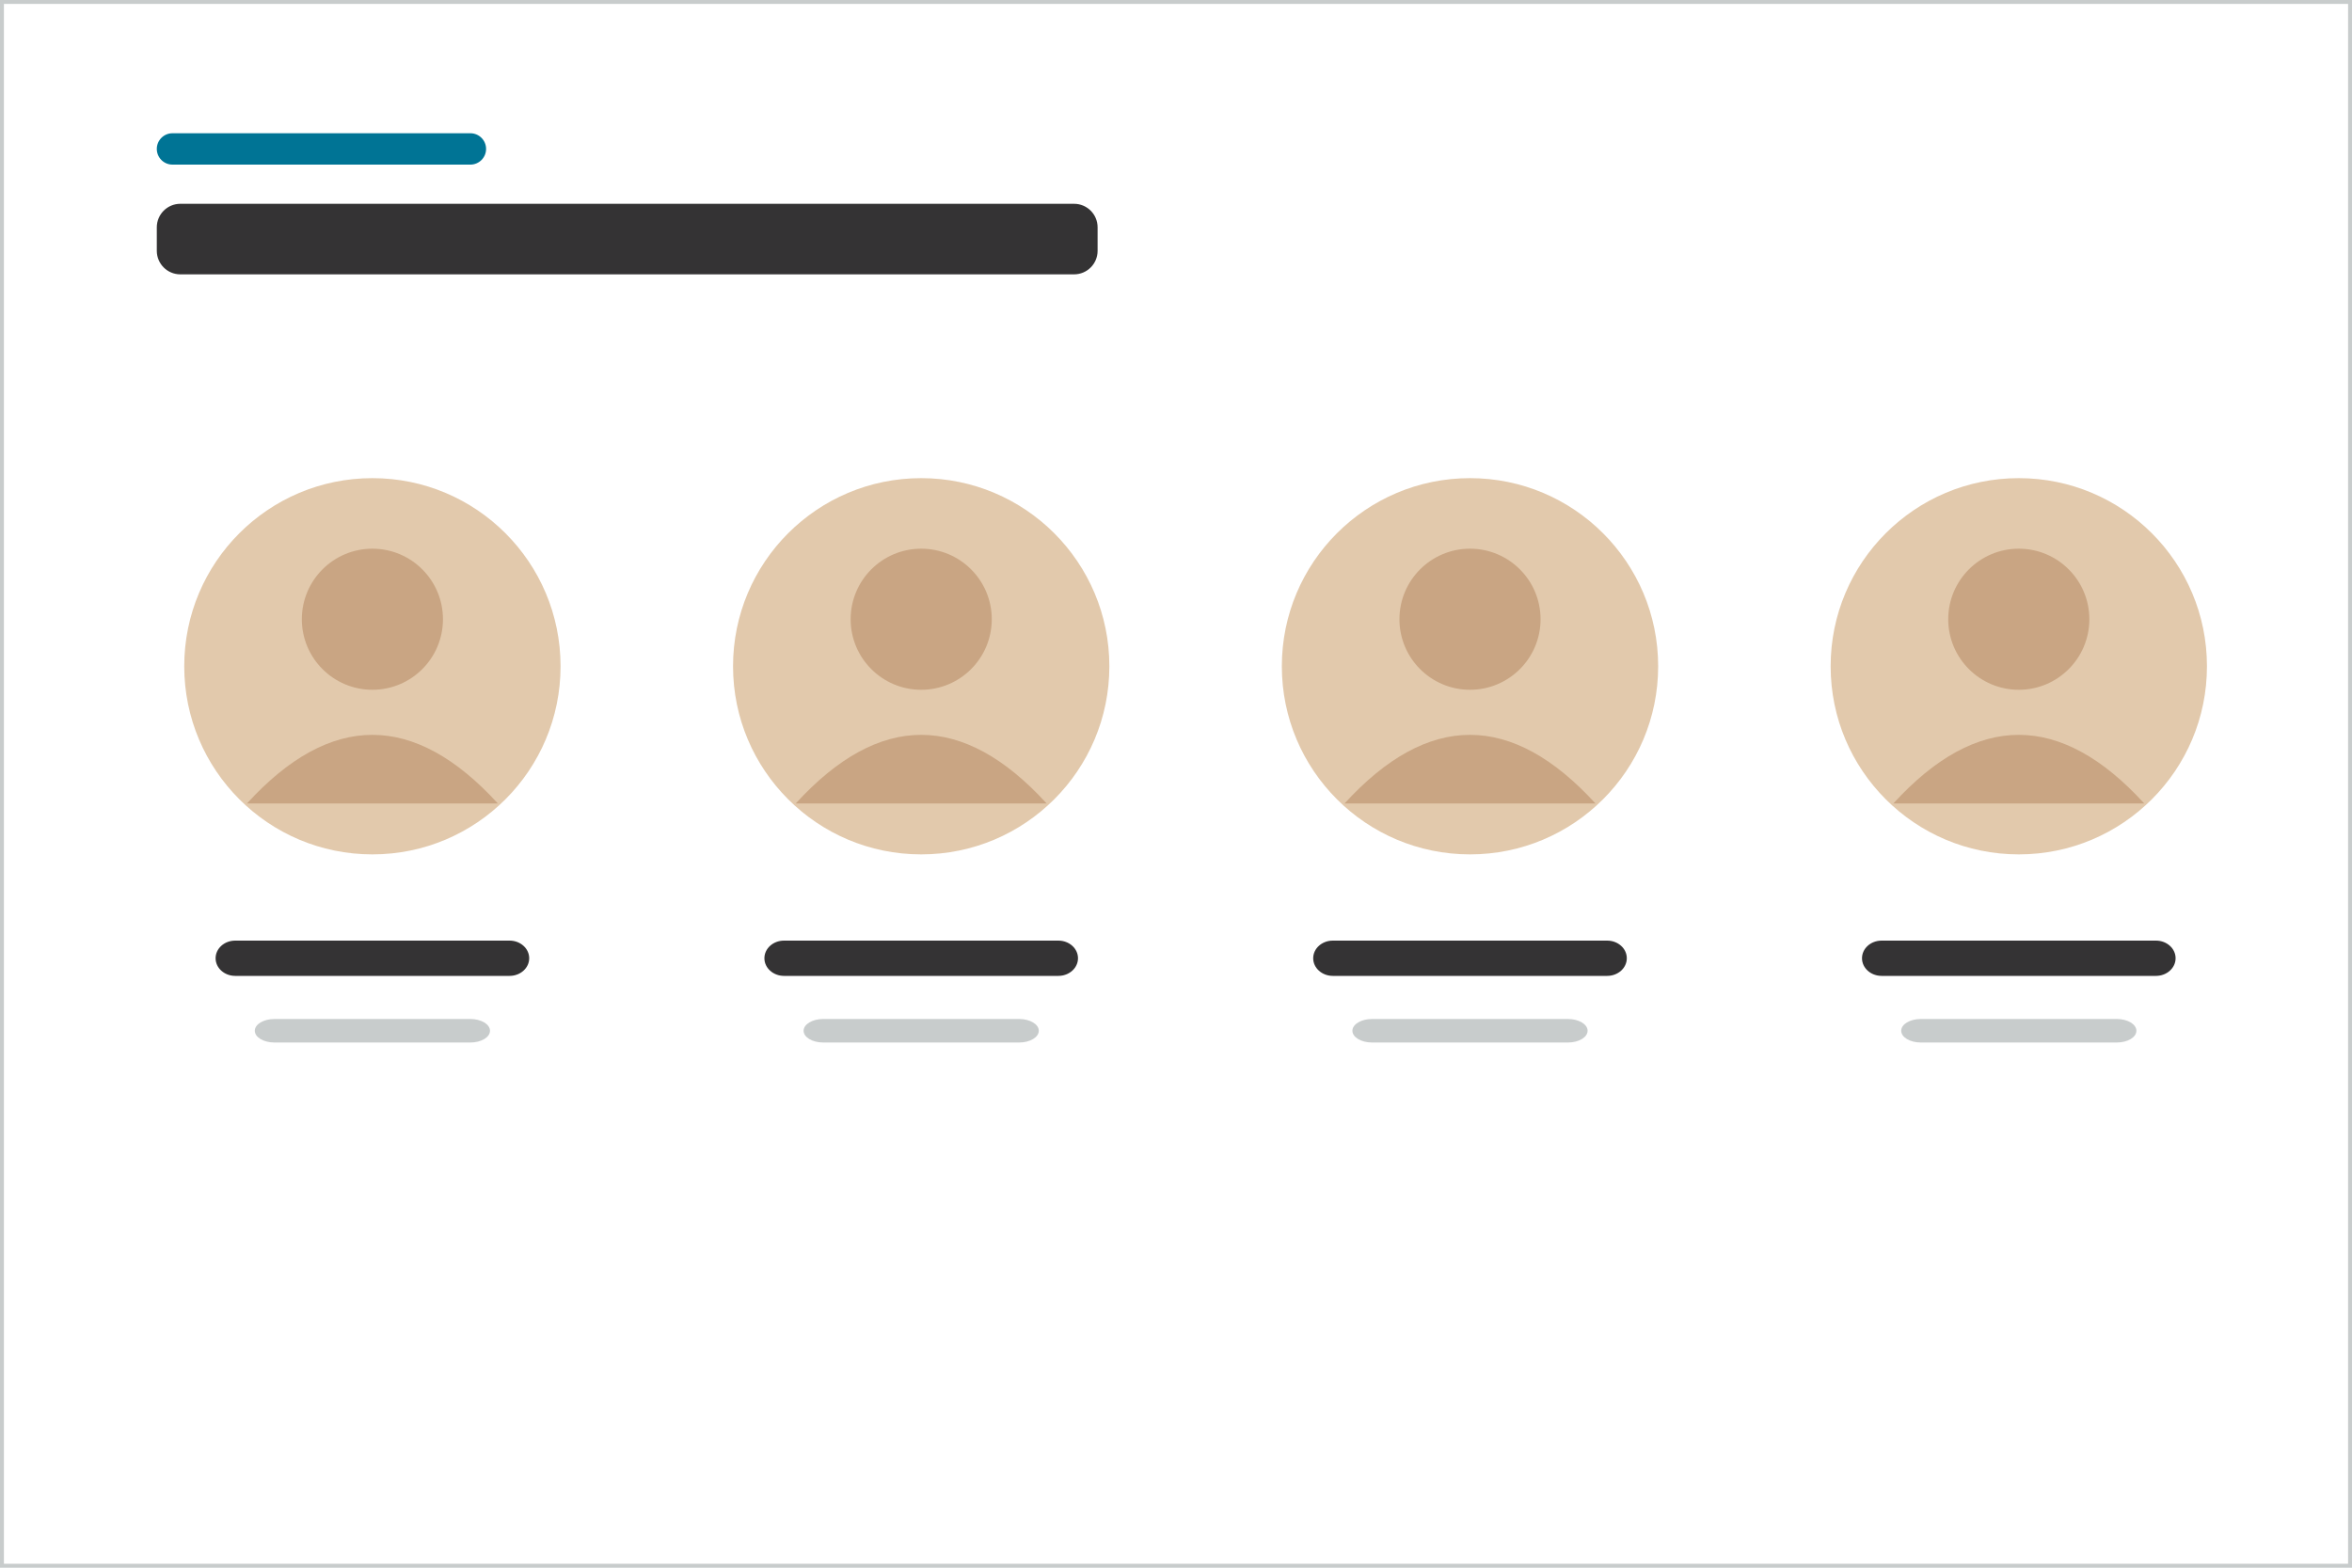
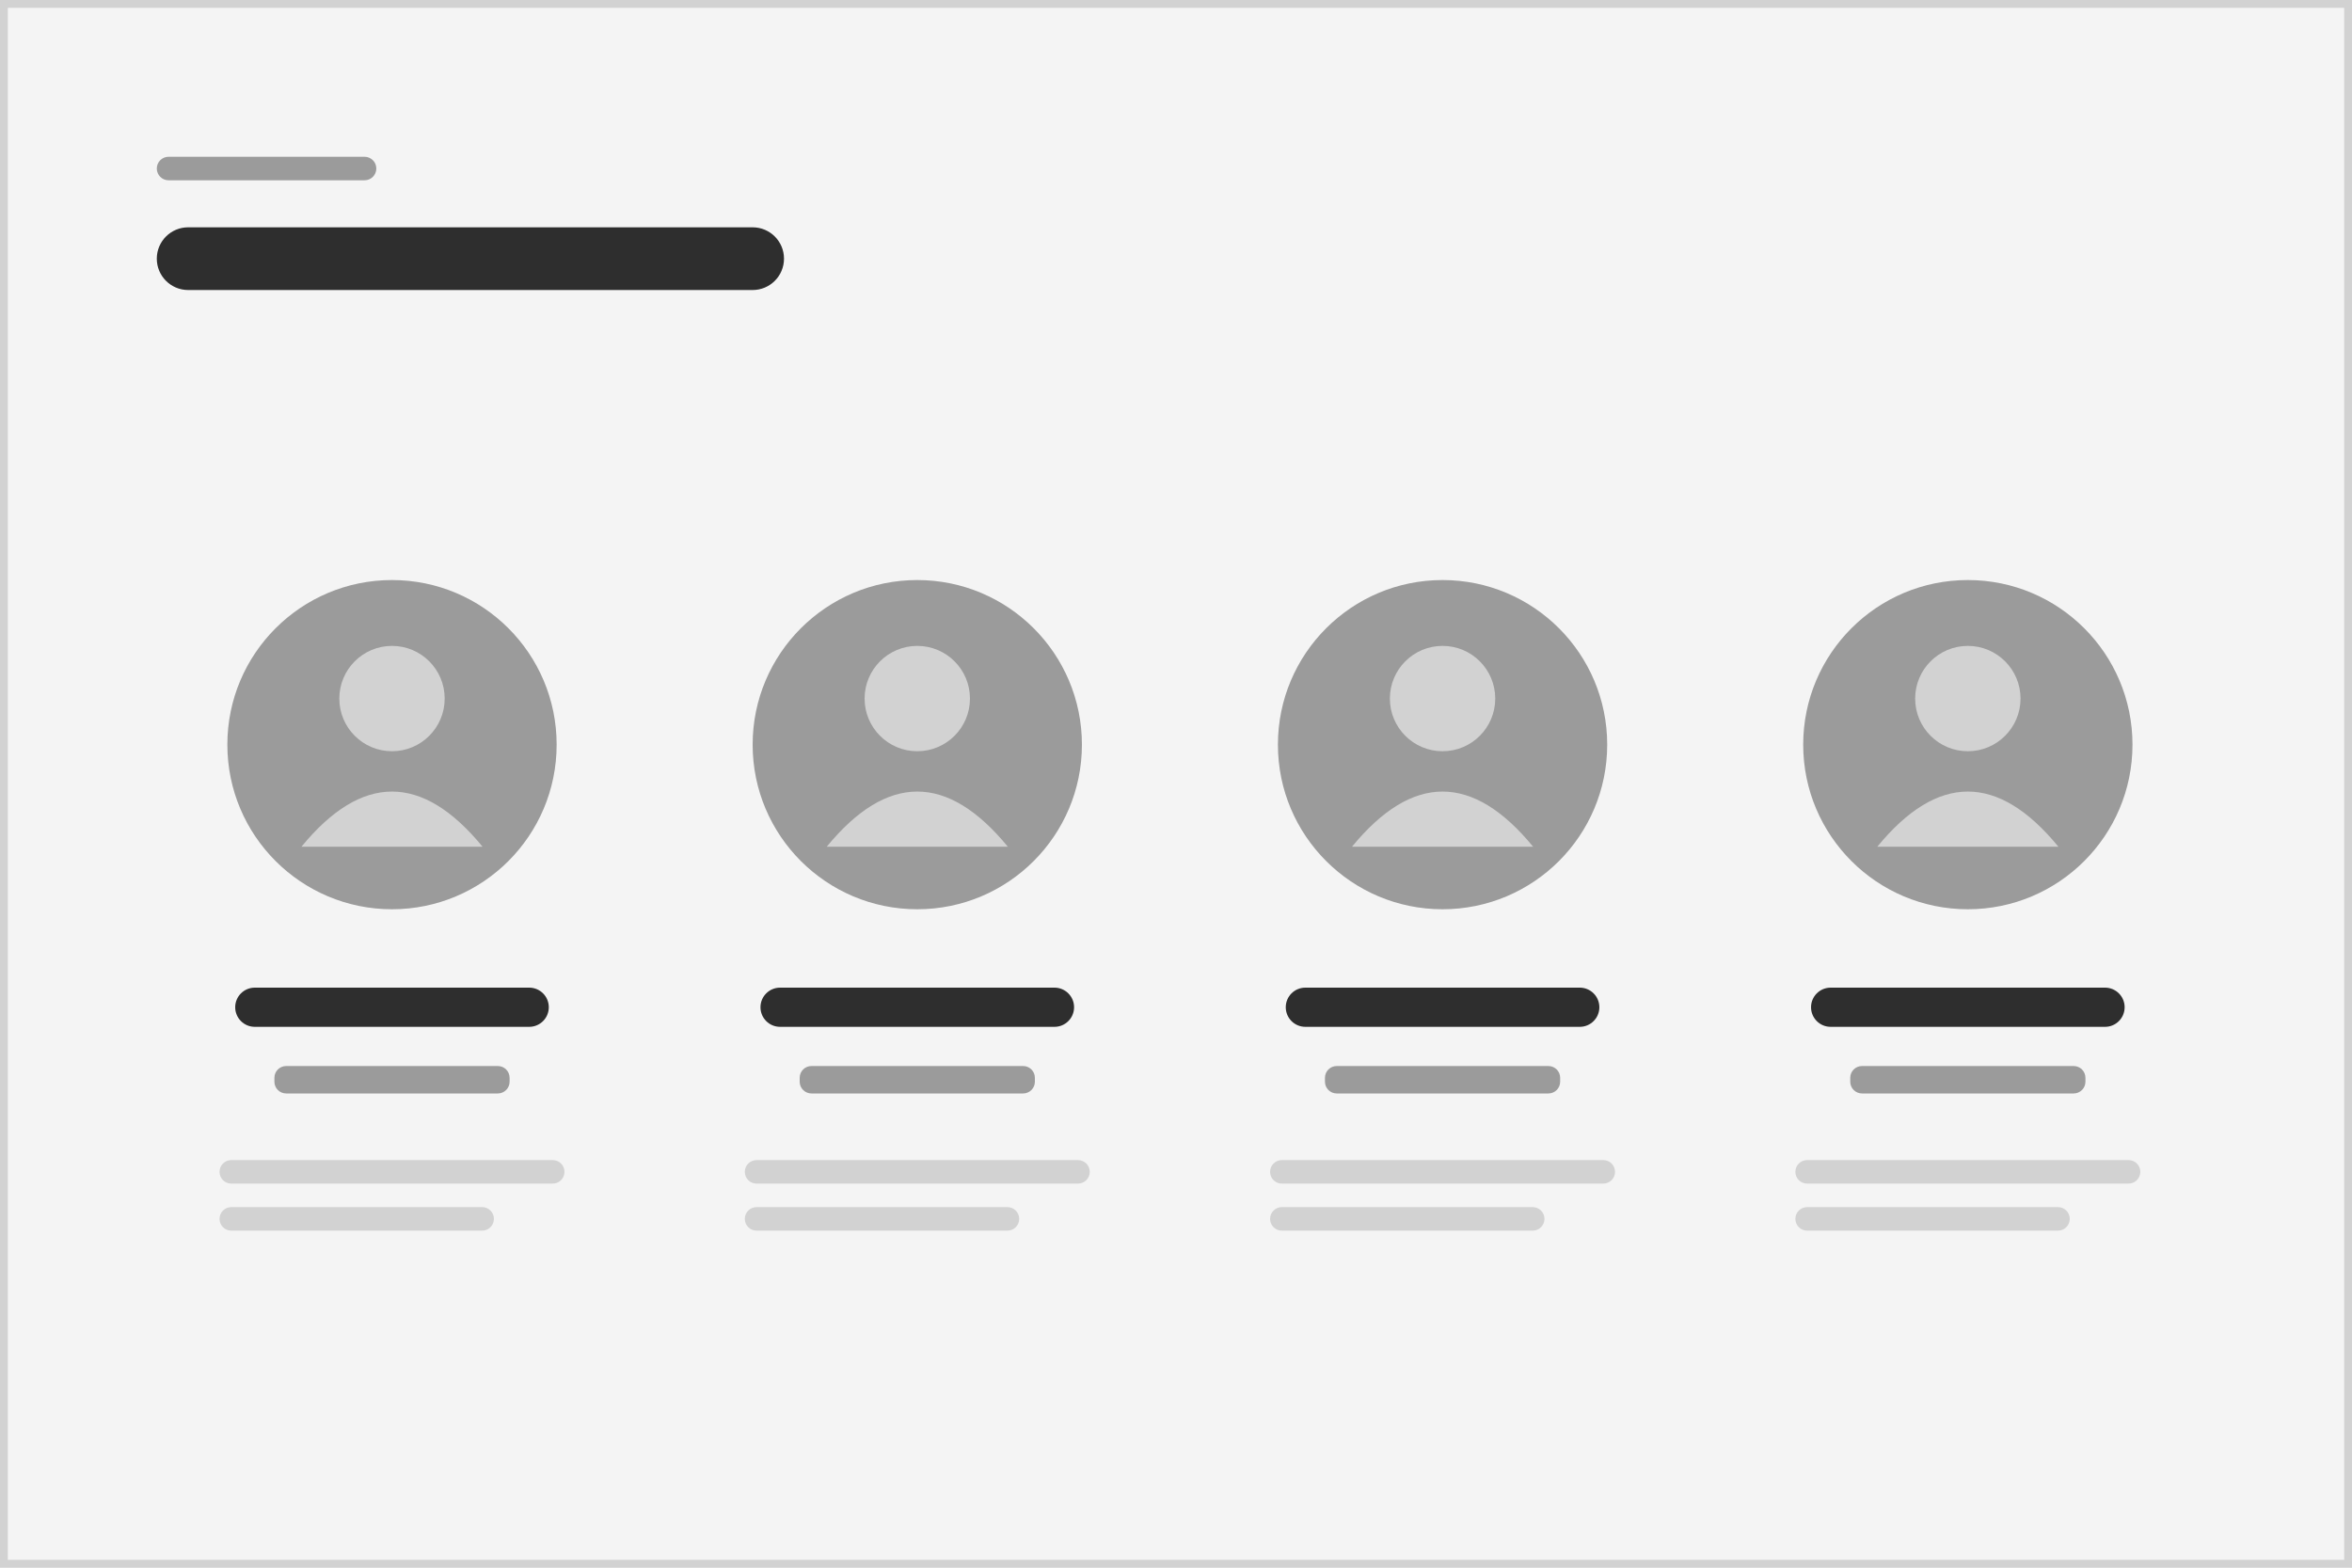
<svg xmlns="http://www.w3.org/2000/svg" viewBox="0 0 600 400" width="600" height="400" role="img">
-   <rect width="600" height="400" fill="#ffffff" />
-   <rect x="0.5" y="0.5" width="599" height="399" fill="none" stroke="#c8cccc" />
-   <rect x="40" y="34" width="84.0" height="8" rx="4" fill="#007495" />
-   <rect x="40" y="52" width="240" height="18" rx="6" fill="#343334" />
-   <circle cx="95" cy="170" r="48" fill="#e2c9ac" />
-   <circle cx="95" cy="158" r="18" fill="#c9a583" />
-   <path d="M63 205 Q95 170 127 205Z" fill="#c9a583" />
-   <rect x="55" y="240" width="80" height="9" rx="5" fill="#343334" />
-   <rect x="65" y="260" width="60" height="6" rx="5" fill="#c8cccc" />
-   <circle cx="235" cy="170" r="48" fill="#e2c9ac" />
-   <circle cx="235" cy="158" r="18" fill="#c9a583" />
-   <path d="M203 205 Q235 170 267 205Z" fill="#c9a583" />
-   <rect x="195" y="240" width="80" height="9" rx="5" fill="#343334" />
-   <rect x="205" y="260" width="60" height="6" rx="5" fill="#c8cccc" />
-   <circle cx="375" cy="170" r="48" fill="#e2c9ac" />
-   <circle cx="375" cy="158" r="18" fill="#c9a583" />
-   <path d="M343 205 Q375 170 407 205Z" fill="#c9a583" />
-   <rect x="335" y="240" width="80" height="9" rx="5" fill="#343334" />
-   <rect x="345" y="260" width="60" height="6" rx="5" fill="#c8cccc" />
-   <circle cx="515" cy="170" r="48" fill="#e2c9ac" />
-   <circle cx="515" cy="158" r="18" fill="#c9a583" />
-   <path d="M483 205 Q515 170 547 205Z" fill="#c9a583" />
-   <rect x="475" y="240" width="80" height="9" rx="5" fill="#343334" />
-   <rect x="485" y="260" width="60" height="6" rx="5" fill="#c8cccc" />
+   <rect x="0" y="0" width="600" height="400" rx="0" fill="#f4f4f4" />
+   <rect x="1" y="1" width="598" height="398" rx="0" fill="none" stroke="#d2d2d2" stroke-width="2" />
+   <rect x="40" y="40" width="56" height="6" rx="3" fill="#9b9b9b" />
+   <rect x="40" y="58" width="160" height="16" rx="8" fill="#2e2e2e" />
+   <circle cx="100" cy="190" r="42" fill="#9b9b9b" />
+   <circle cx="100" cy="178.24" r="13.44" fill="#d2d2d2" />
+   <path d="M76.9 216.04 Q100 187.9 123.1 216.04 Z" fill="#d2d2d2" />
+   <rect x="60" y="252" width="80" height="10" rx="5" fill="#2e2e2e" />
+   <rect x="70" y="272" width="60" height="7" rx="3" fill="#9b9b9b" />
+   <rect x="56" y="296" width="88" height="6" rx="3" fill="#d2d2d2" />
+   <rect x="56" y="308" width="70" height="6" rx="3" fill="#d2d2d2" />
+   <circle cx="234" cy="190" r="42" fill="#9b9b9b" />
+   <circle cx="234" cy="178.24" r="13.44" fill="#d2d2d2" />
+   <path d="M210.9 216.04 Q234 187.9 257.1 216.04 Z" fill="#d2d2d2" />
+   <rect x="194" y="252" width="80" height="10" rx="5" fill="#2e2e2e" />
+   <rect x="204" y="272" width="60" height="7" rx="3" fill="#9b9b9b" />
+   <rect x="190" y="296" width="88" height="6" rx="3" fill="#d2d2d2" />
+   <rect x="190" y="308" width="70" height="6" rx="3" fill="#d2d2d2" />
+   <circle cx="368" cy="190" r="42" fill="#9b9b9b" />
+   <circle cx="368" cy="178.24" r="13.44" fill="#d2d2d2" />
+   <path d="M344.9 216.04 Q368 187.9 391.1 216.04 Z" fill="#d2d2d2" />
+   <rect x="328" y="252" width="80" height="10" rx="5" fill="#2e2e2e" />
+   <rect x="338" y="272" width="60" height="7" rx="3" fill="#9b9b9b" />
+   <rect x="324" y="296" width="88" height="6" rx="3" fill="#d2d2d2" />
+   <rect x="324" y="308" width="70" height="6" rx="3" fill="#d2d2d2" />
+   <circle cx="502" cy="190" r="42" fill="#9b9b9b" />
+   <circle cx="502" cy="178.24" r="13.44" fill="#d2d2d2" />
+   <path d="M478.9 216.04 Q502 187.9 525.1 216.04 Z" fill="#d2d2d2" />
+   <rect x="462" y="252" width="80" height="10" rx="5" fill="#2e2e2e" />
+   <rect x="472" y="272" width="60" height="7" rx="3" fill="#9b9b9b" />
+   <rect x="458" y="296" width="88" height="6" rx="3" fill="#d2d2d2" />
+   <rect x="458" y="308" width="70" height="6" rx="3" fill="#d2d2d2" />
</svg>
